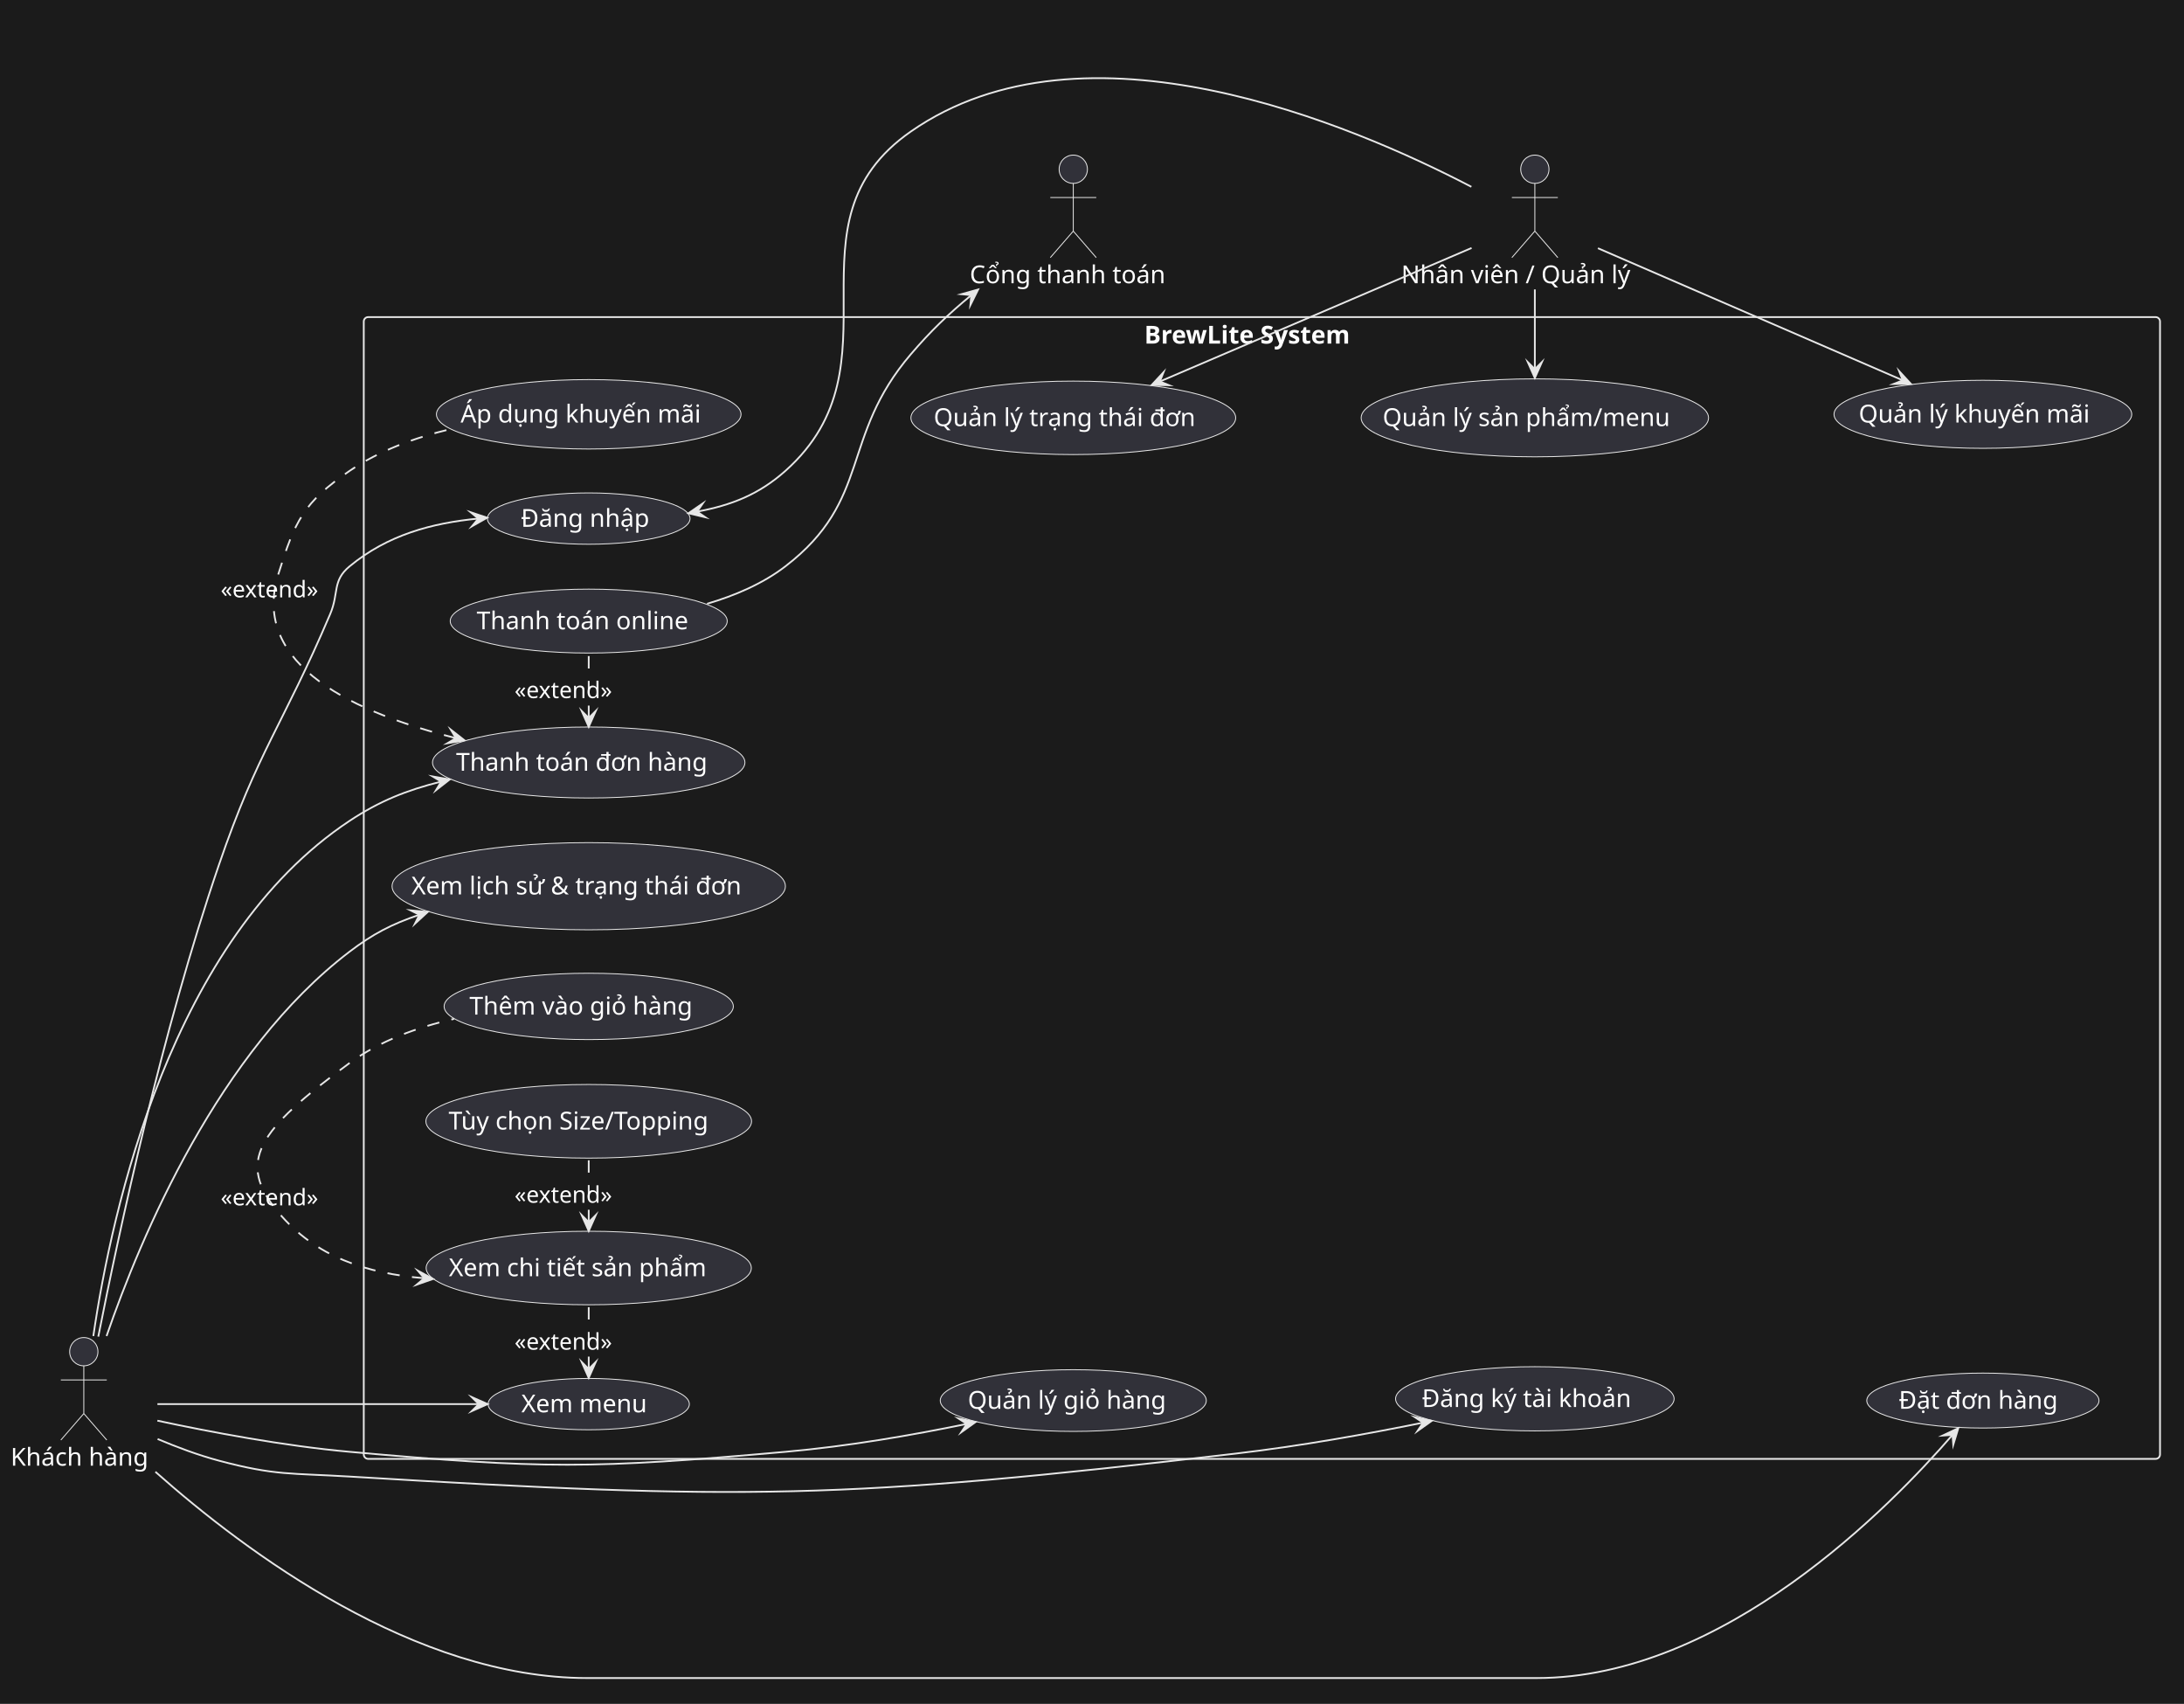
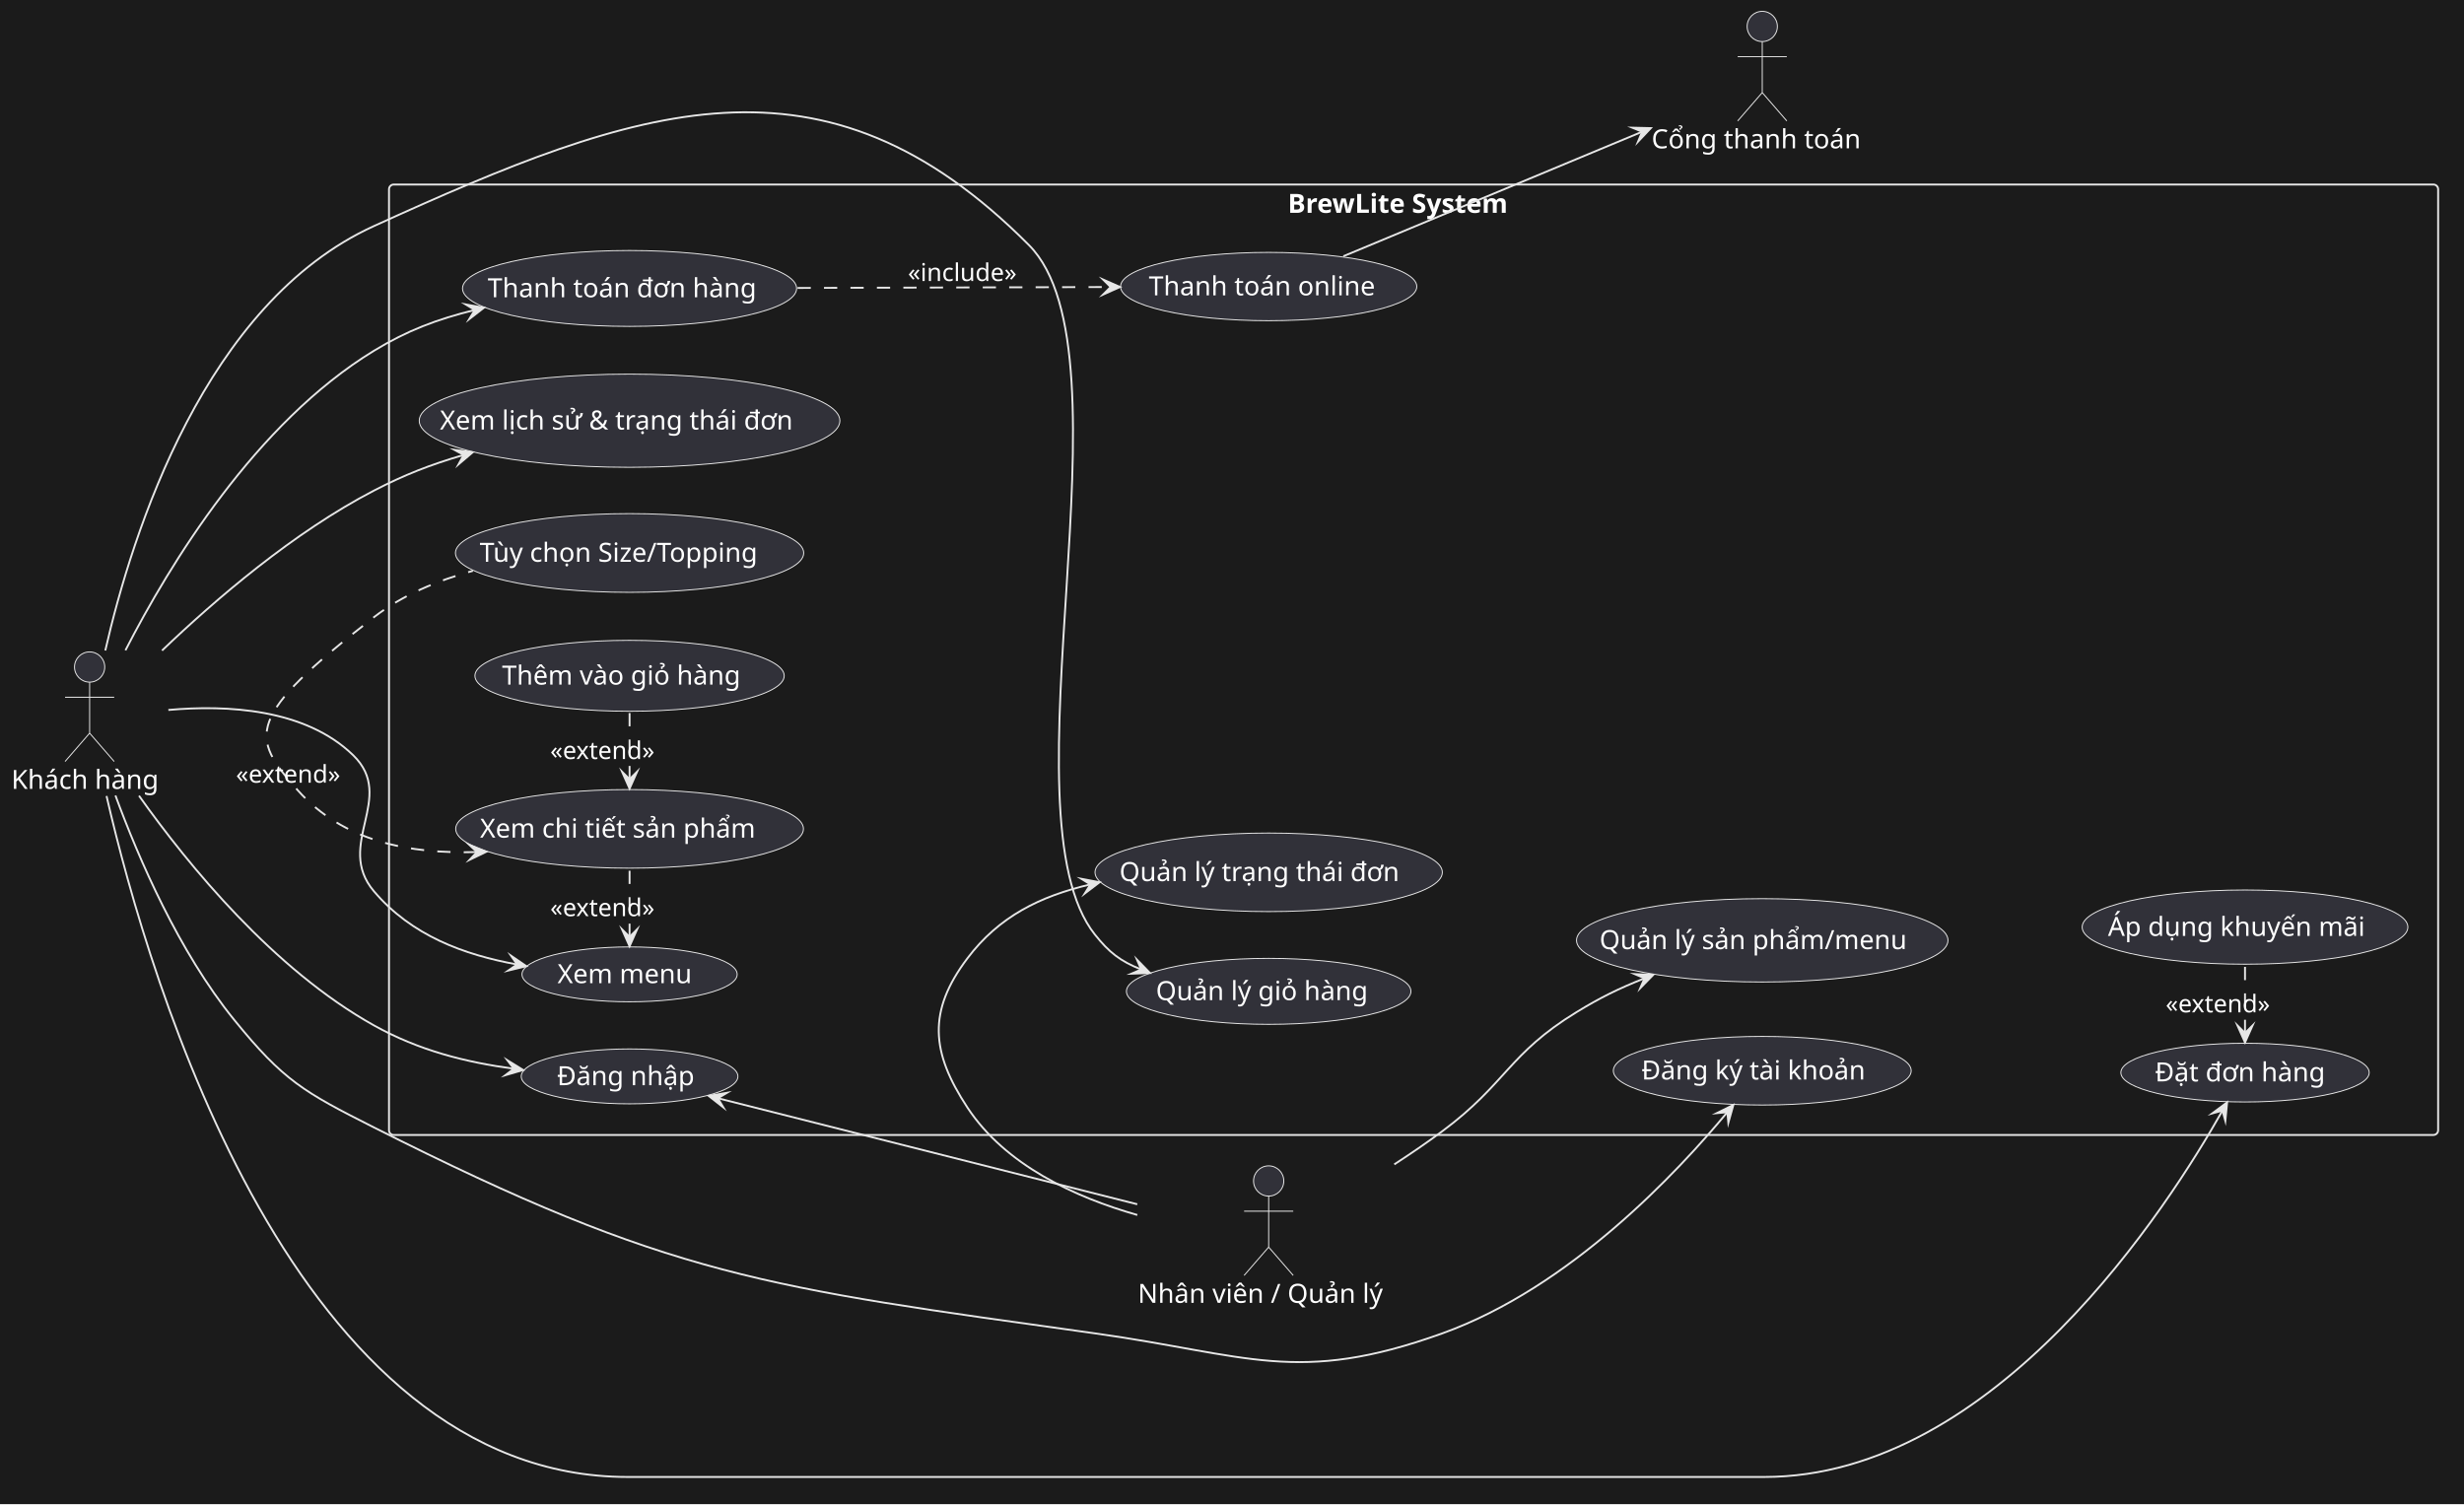
- <svg xmlns="http://www.w3.org/2000/svg" version="1.1" data-diagram-type="DESCRIPTION" style="width:1236px;height:964px;background:#1B1B1B;" width="1236px" height="964px" viewBox="0 0 1236 964" zoomAndPan="magnify" preserveAspectRatio="none" contentStyleType="text/css">
+ <svg xmlns="http://www.w3.org/2000/svg" version="1.1" data-diagram-type="DESCRIPTION" style="width:1304px;height:796px;background:#1B1B1B;" width="1304px" height="796px" viewBox="0 0 1304 796" zoomAndPan="magnify" preserveAspectRatio="none" contentStyleType="text/css">
  <defs />
  <g font-family="sans-serif" lengthAdjust="spacing">
-     <rect x="0" y="0" width="1236" height="964" fill="#1B1B1B" style="stroke:none;" />
-     <g class="cluster" data-qualified-name="BrewLite System" id="ent0004" data-source-line="10">
-       <rect x="205.87" y="179.4" width="1016.56" height="646" fill="none" style="stroke:#E7E7E7;stroke-width:1;" rx="2.5" ry="2.5" />
-       <text x="647.599" y="194.395" fill="#FFF" font-size="14" textLength="133.103" font-weight="700">BrewLite System</text>
+     <rect x="0" y="0" width="1304" height="796" fill="#1B1B1B" style="stroke:none;" />
+     <g class="cluster" data-qualified-name="BrewLite System" id="ent0004" data-source-line="12">
+       <rect x="205.87" y="97.65" width="1084.44" height="503" fill="none" style="stroke:#E7E7E7;stroke-width:1;" rx="2.5" ry="2.5" />
+       <text x="681.539" y="112.645" fill="#FFF" font-size="14" textLength="133.103" font-weight="700">BrewLite System</text>
    </g>
-     <g class="entity" data-qualified-name="BrewLite System.UC1" id="ent0005" data-source-line="12">
-       <ellipse cx="333.185" cy="794.404" rx="56.945" ry="14.524" fill="#313139" style="stroke:#E7E7E7;stroke-width:0.5;" />
-       <text x="295.04" y="799.052" fill="#FFF" font-size="14" textLength="76.289">Xem menu</text>
+     <g class="entity" data-qualified-name="BrewLite System.UC_01" id="ent0005" data-source-line="14">
+       <ellipse cx="333.185" cy="515.654" rx="56.945" ry="14.524" fill="#313139" style="stroke:#E7E7E7;stroke-width:0.5;" />
+       <text x="295.04" y="520.302" fill="#FFF" font-size="14" textLength="76.289">Xem menu</text>
    </g>
-     <g class="entity" data-qualified-name="BrewLite System.UC2" id="ent0006" data-source-line="13">
-       <ellipse cx="333.183" cy="717.405" rx="92.023" ry="20.805" fill="#313139" style="stroke:#E7E7E7;stroke-width:0.5;" />
-       <text x="254.03" y="722.053" fill="#FFF" font-size="14" textLength="158.307">Xem chi tiết sản phẩm</text>
+     <g class="entity" data-qualified-name="BrewLite System.UC_02" id="ent0006" data-source-line="15">
+       <ellipse cx="333.183" cy="438.655" rx="92.023" ry="20.805" fill="#313139" style="stroke:#E7E7E7;stroke-width:0.5;" />
+       <text x="254.03" y="443.303" fill="#FFF" font-size="14" textLength="158.307">Xem chi tiết sản phẩm</text>
    </g>
-     <g class="entity" data-qualified-name="BrewLite System.UC3" id="ent0007" data-source-line="14">
-       <ellipse cx="333.18" cy="634.402" rx="92.16" ry="20.832" fill="#313139" style="stroke:#E7E7E7;stroke-width:0.5;" />
-       <text x="253.873" y="639.05" fill="#FFF" font-size="14" textLength="158.614">Tùy chọn Size/Topping</text>
+     <g class="entity" data-qualified-name="BrewLite System.UC_03" id="ent0007" data-source-line="16">
+       <ellipse cx="333.18" cy="292.652" rx="92.16" ry="20.832" fill="#313139" style="stroke:#E7E7E7;stroke-width:0.5;" />
+       <text x="253.873" y="297.3" fill="#FFF" font-size="14" textLength="158.614">Tùy chọn Size/Topping</text>
    </g>
-     <g class="entity" data-qualified-name="BrewLite System.UC4" id="ent0008" data-source-line="15">
-       <ellipse cx="333.177" cy="569.399" rx="81.847" ry="18.769" fill="#313139" style="stroke:#E7E7E7;stroke-width:0.5;" />
-       <text x="265.672" y="574.048" fill="#FFF" font-size="14" textLength="135.01">Thêm vào giỏ hàng</text>
+     <g class="entity" data-qualified-name="BrewLite System.UC_04a" id="ent0008" data-source-line="17">
+       <ellipse cx="333.177" cy="357.649" rx="81.847" ry="18.769" fill="#313139" style="stroke:#E7E7E7;stroke-width:0.5;" />
+       <text x="265.672" y="362.298" fill="#FFF" font-size="14" textLength="135.01">Thêm vào giỏ hàng</text>
    </g>
-     <g class="entity" data-qualified-name="BrewLite System.UC5" id="ent0009" data-source-line="18">
-       <ellipse cx="607.407" cy="792.397" rx="75.287" ry="17.457" fill="#313139" style="stroke:#E7E7E7;stroke-width:0.5;" />
-       <text x="547.695" y="797.046" fill="#FFF" font-size="14" textLength="119.424">Quản lý giỏ hàng</text>
+     <g class="entity" data-qualified-name="BrewLite System.UC_04" id="ent0009" data-source-line="20">
+       <ellipse cx="671.407" cy="524.647" rx="75.287" ry="17.457" fill="#313139" style="stroke:#E7E7E7;stroke-width:0.5;" />
+       <text x="611.695" y="529.296" fill="#FFF" font-size="14" textLength="119.424">Quản lý giỏ hàng</text>
    </g>
-     <g class="entity" data-qualified-name="BrewLite System.UC6" id="ent0010" data-source-line="19">
-       <ellipse cx="868.62" cy="791.404" rx="78.82" ry="18.164" fill="#313139" style="stroke:#E7E7E7;stroke-width:0.5;" />
-       <text x="804.677" y="796.052" fill="#FFF" font-size="14" textLength="127.887">Đăng ký tài khoản</text>
+     <g class="entity" data-qualified-name="BrewLite System.UC_05" id="ent0010" data-source-line="21">
+       <ellipse cx="932.62" cy="566.654" rx="78.82" ry="18.164" fill="#313139" style="stroke:#E7E7E7;stroke-width:0.5;" />
+       <text x="868.677" y="571.302" fill="#FFF" font-size="14" textLength="127.887">Đăng ký tài khoản</text>
    </g>
-     <g class="entity" data-qualified-name="BrewLite System.UC7" id="ent0011" data-source-line="20">
-       <ellipse cx="333.181" cy="293.404" rx="57.341" ry="14.524" fill="#313139" style="stroke:#E7E7E7;stroke-width:0.5;" />
-       <text x="294.756" y="298.052" fill="#FFF" font-size="14" textLength="76.85">Đăng nhập</text>
+     <g class="entity" data-qualified-name="BrewLite System.UC_06" id="ent0011" data-source-line="22">
+       <ellipse cx="333.181" cy="569.654" rx="57.341" ry="14.524" fill="#313139" style="stroke:#E7E7E7;stroke-width:0.5;" />
+       <text x="294.756" y="574.302" fill="#FFF" font-size="14" textLength="76.85">Đăng nhập</text>
    </g>
-     <g class="entity" data-qualified-name="BrewLite System.UC8" id="ent0012" data-source-line="23">
-       <ellipse cx="1122.184" cy="792.403" rx="65.714" ry="15.543" fill="#313139" style="stroke:#E7E7E7;stroke-width:0.5;" />
-       <text x="1074.507" y="797.051" fill="#FFF" font-size="14" textLength="95.354">Đặt đơn hàng</text>
+     <g class="entity" data-qualified-name="BrewLite System.UC_07" id="ent0012" data-source-line="25">
+       <ellipse cx="1188.114" cy="567.653" rx="65.714" ry="15.543" fill="#313139" style="stroke:#E7E7E7;stroke-width:0.5;" />
+       <text x="1140.437" y="572.301" fill="#FFF" font-size="14" textLength="95.354">Đặt đơn hàng</text>
    </g>
-     <g class="entity" data-qualified-name="BrewLite System.UC9" id="ent0013" data-source-line="24">
-       <ellipse cx="333.175" cy="431.403" rx="88.415" ry="20.083" fill="#313139" style="stroke:#E7E7E7;stroke-width:0.5;" />
-       <text x="258.103" y="436.051" fill="#FFF" font-size="14" textLength="150.145">Thanh toán đơn hàng</text>
+     <g class="entity" data-qualified-name="BrewLite System.UC_08" id="ent0013" data-source-line="26">
+       <ellipse cx="333.175" cy="152.653" rx="88.415" ry="20.083" fill="#313139" style="stroke:#E7E7E7;stroke-width:0.5;" />
+       <text x="258.103" y="157.301" fill="#FFF" font-size="14" textLength="150.145">Thanh toán đơn hàng</text>
    </g>
-     <g class="entity" data-qualified-name="BrewLite System.UC10" id="ent0014" data-source-line="25">
-       <ellipse cx="333.182" cy="234.398" rx="86.192" ry="19.638" fill="#313139" style="stroke:#E7E7E7;stroke-width:0.5;" />
-       <text x="260.649" y="239.047" fill="#FFF" font-size="14" textLength="145.065">Áp dụng khuyến mãi</text>
+     <g class="entity" data-qualified-name="BrewLite System.UC_09" id="ent0014" data-source-line="27">
+       <ellipse cx="1188.112" cy="490.648" rx="86.192" ry="19.638" fill="#313139" style="stroke:#E7E7E7;stroke-width:0.5;" />
+       <text x="1115.579" y="495.297" fill="#FFF" font-size="14" textLength="145.065">Áp dụng khuyến mãi</text>
    </g>
-     <g class="entity" data-qualified-name="BrewLite System.UC13" id="ent0015" data-source-line="26">
-       <ellipse cx="333.178" cy="351.398" rx="78.388" ry="18.078" fill="#313139" style="stroke:#E7E7E7;stroke-width:0.5;" />
-       <text x="269.747" y="356.046" fill="#FFF" font-size="14" textLength="126.861">Thanh toán online</text>
+     <g class="entity" data-qualified-name="BrewLite System.UC_08a" id="ent0015" data-source-line="28">
+       <ellipse cx="671.408" cy="151.648" rx="78.388" ry="18.078" fill="#313139" style="stroke:#E7E7E7;stroke-width:0.5;" />
+       <text x="607.977" y="156.296" fill="#FFF" font-size="14" textLength="126.861">Thanh toán online</text>
    </g>
-     <g class="entity" data-qualified-name="BrewLite System.UC11" id="ent0016" data-source-line="29">
-       <ellipse cx="333.183" cy="501.403" rx="111.313" ry="24.663" fill="#313139" style="stroke:#E7E7E7;stroke-width:0.5;" />
-       <text x="232.825" y="506.051" fill="#FFF" font-size="14" textLength="200.717">Xem lịch sử &amp; trạng thái đơn</text>
+     <g class="entity" data-qualified-name="BrewLite System.UC_10" id="ent0016" data-source-line="31">
+       <ellipse cx="333.183" cy="222.653" rx="111.313" ry="24.663" fill="#313139" style="stroke:#E7E7E7;stroke-width:0.5;" />
+       <text x="232.825" y="227.301" fill="#FFF" font-size="14" textLength="200.717">Xem lịch sử &amp; trạng thái đơn</text>
    </g>
-     <g class="entity" data-qualified-name="BrewLite System.UC12" id="ent0017" data-source-line="30">
-       <ellipse cx="607.414" cy="236.403" rx="91.914" ry="20.783" fill="#313139" style="stroke:#E7E7E7;stroke-width:0.5;" />
-       <text x="528.384" y="241.051" fill="#FFF" font-size="14" textLength="158.061">Quản lý trạng thái đơn</text>
+     <g class="entity" data-qualified-name="BrewLite System.UC_11" id="ent0017" data-source-line="32">
+       <ellipse cx="671.414" cy="461.653" rx="91.914" ry="20.783" fill="#313139" style="stroke:#E7E7E7;stroke-width:0.5;" />
+       <text x="592.384" y="466.301" fill="#FFF" font-size="14" textLength="158.061">Quản lý trạng thái đơn</text>
    </g>
-     <g class="entity" data-qualified-name="BrewLite System.UC14" id="ent0018" data-source-line="31">
-       <ellipse cx="868.621" cy="236.4" rx="98.301" ry="22.06" fill="#313139" style="stroke:#E7E7E7;stroke-width:0.5;" />
-       <text x="782.468" y="241.049" fill="#FFF" font-size="14" textLength="172.307">Quản lý sản phẩm/menu</text>
+     <g class="entity" data-qualified-name="BrewLite System.UC_12" id="ent0018" data-source-line="33">
+       <ellipse cx="932.621" cy="497.65" rx="98.301" ry="22.06" fill="#313139" style="stroke:#E7E7E7;stroke-width:0.5;" />
+       <text x="846.468" y="502.299" fill="#FFF" font-size="14" textLength="172.307">Quản lý sản phẩm/menu</text>
    </g>
-     <g class="entity" data-qualified-name="BrewLite System.UC15" id="ent0019" data-source-line="32">
-       <ellipse cx="1122.183" cy="234.401" rx="84.253" ry="19.251" fill="#313139" style="stroke:#E7E7E7;stroke-width:0.5;" />
-       <text x="1051.883" y="239.049" fill="#FFF" font-size="14" textLength="140.602">Quản lý khuyến mãi</text>
+     <g class="entity" data-qualified-name="Customer" id="ent0001" data-source-line="8">
+       <ellipse cx="47.433" cy="353" rx="8" ry="8" fill="#313139" style="stroke:#E7E7E7;stroke-width:0.5;" />
+       <path d="M47.433,361 L47.433,388 M34.433,369 L60.433,369 M47.433,388 L34.433,403 M47.433,388 L60.433,403" style="stroke:#E7E7E7;stroke-width:0.5;" fill="none" />
+       <text x="6" y="417.495" fill="#FFF" font-size="14" textLength="82.865">Khách hàng</text>
    </g>
-     <g class="entity" data-qualified-name="Customer" id="ent0001" data-source-line="6">
-       <ellipse cx="47.433" cy="764.75" rx="8" ry="8" fill="#313139" style="stroke:#E7E7E7;stroke-width:0.5;" />
-       <path d="M47.433,772.75 L47.433,799.75 M34.433,780.75 L60.433,780.75 M47.433,799.75 L34.433,814.75 M47.433,799.75 L60.433,814.75" style="stroke:#E7E7E7;stroke-width:0.5;" fill="none" />
-       <text x="6" y="829.245" fill="#FFF" font-size="14" textLength="82.865">Khách hàng</text>
+     <g class="entity" data-qualified-name="Staff" id="ent0002" data-source-line="9">
+       <ellipse cx="671.408" cy="625" rx="8" ry="8" fill="#313139" style="stroke:#E7E7E7;stroke-width:0.5;" />
+       <path d="M671.408,633 L671.408,660 M658.408,641 L684.408,641 M671.408,660 L658.408,675 M671.408,660 L684.408,675" style="stroke:#E7E7E7;stroke-width:0.5;" fill="none" />
+       <text x="602.16" y="689.495" fill="#FFF" font-size="14" textLength="138.496">Nhân viên / Quản lý</text>
    </g>
-     <g class="entity" data-qualified-name="Staff" id="ent0002" data-source-line="7">
-       <ellipse cx="868.625" cy="95.75" rx="8" ry="8" fill="#313139" style="stroke:#E7E7E7;stroke-width:0.5;" />
-       <path d="M868.625,103.75 L868.625,130.75 M855.625,111.75 L881.625,111.75 M868.625,130.75 L855.625,145.75 M868.625,130.75 L881.625,145.75" style="stroke:#E7E7E7;stroke-width:0.5;" fill="none" />
-       <text x="793" y="160.245" fill="#FFF" font-size="14">Nhân viên / Quản lý</text>
+     <g class="entity" data-qualified-name="PaymentGateway" id="ent0003" data-source-line="10">
+       <ellipse cx="932.618" cy="14" rx="8" ry="8" fill="#313139" style="stroke:#E7E7E7;stroke-width:0.5;" />
+       <path d="M932.618,22 L932.618,49 M919.618,30 L945.618,30 M932.618,49 L919.618,64 M932.618,49 L945.618,64" style="stroke:#E7E7E7;stroke-width:0.5;" fill="none" />
+       <text x="874.02" y="78.495" fill="#FFF" font-size="14" textLength="117.195">Cổng thanh toán</text>
    </g>
-     <g class="entity" data-qualified-name="PaymentGateway" id="ent0003" data-source-line="8">
-       <ellipse cx="607.408" cy="95.75" rx="8" ry="8" fill="#313139" style="stroke:#E7E7E7;stroke-width:0.5;" />
-       <path d="M607.408,103.75 L607.408,130.75 M594.408,111.75 L620.408,111.75 M607.408,130.75 L594.408,145.75 M607.408,130.75 L620.408,145.75" style="stroke:#E7E7E7;stroke-width:0.5;" fill="none" />
-       <text x="548.81" y="160.245" fill="#FFF" font-size="14" textLength="117.195">Cổng thanh toán</text>
+     <g class="link" data-entity-1="ent0001" data-entity-2="ent0005" id="lnk24" data-source-line="42" data-link-type="dependency">
+       <path d="M89.1,375.73 C120.04,372.96 161.5,375.02 186.87,399.65 C210.09,422.2 176.94,446.95 197.87,471.65 C217.77,495.15 245.521,505.281 273.651,510.421" style="stroke:#E7E7E7;stroke-width:1;" fill="none" id="Customer-to-UC_01" />
+       <polygon points="278.57,511.32,270.436,505.767,273.651,510.421,268.998,513.637,278.57,511.32" fill="#E7E7E7" style="stroke:#E7E7E7;stroke-width:1;stroke-linejoin:miter;stroke-miterlimit:10;" />
    </g>
-     <g class="link" data-entity-1="ent0001" data-entity-2="ent0005" id="lnk26" data-source-line="42" data-link-type="dependency">
-       <path d="M89.09,794.4 C138.12,794.4 215.82,794.4 270.95,794.4" style="stroke:#E7E7E7;stroke-width:1;" fill="none" id="Customer-to-UC1" />
-       <polygon points="275.95,794.4,266.95,790.4,270.95,794.4,266.95,798.4,275.95,794.4" fill="#E7E7E7" style="stroke:#E7E7E7;stroke-width:1;stroke-linejoin:miter;stroke-miterlimit:10;" />
+     <g class="link" data-entity-1="ent0001" data-entity-2="ent0009" id="lnk25" data-source-line="43" data-link-type="dependency">
+       <path d="M55.73,344.25 C70.05,281.59 108.61,160.29 197.87,119.65 C338.13,55.79 435.73,20.45 544.49,129.65 C601.99,187.38 528.65,430.98 579.49,494.65 C586.96,504 592.776,508.616 603.946,513.076" style="stroke:#E7E7E7;stroke-width:1;" fill="none" id="Customer-to-UC_04" />
+       <polygon points="608.59,514.93,601.715,507.878,603.946,513.076,598.748,515.307,608.59,514.93" fill="#E7E7E7" style="stroke:#E7E7E7;stroke-width:1;stroke-linejoin:miter;stroke-miterlimit:10;" />
    </g>
-     <g class="link" data-entity-1="ent0001" data-entity-2="ent0009" id="lnk27" data-source-line="43" data-link-type="dependency">
-       <path d="M89.07,803.77 C118.97,810.17 160.71,818.07 197.87,821.4 C307.04,831.18 335.31,831.1 444.49,821.4 C480.62,818.19 515.852,812.034 547.122,805.624" style="stroke:#E7E7E7;stroke-width:1;" fill="none" id="Customer-to-UC5" />
-       <polygon points="552.02,804.62,542.4,802.509,547.122,805.624,544.007,810.346,552.02,804.62" fill="#E7E7E7" style="stroke:#E7E7E7;stroke-width:1;stroke-linejoin:miter;stroke-miterlimit:10;" />
+     <g class="link" data-entity-1="ent0001" data-entity-2="ent0010" id="lnk26" data-source-line="44" data-link-type="dependency">
+       <path d="M61.09,420.99 C73.48,454.65 94.73,503.71 123.87,539.65 C150.01,571.9 160.8,577.95 197.87,596.65 C355.35,676.11 404.8,681.19 579.49,705.65 C660.4,716.98 686.44,733.29 763.32,705.65 C831.07,681.29 887.766,620.367 914.146,588.597" style="stroke:#E7E7E7;stroke-width:1;" fill="none" id="Customer-to-UC_05" />
+       <polygon points="917.34,584.75,908.513,589.119,914.146,588.597,914.668,594.229,917.34,584.75" fill="#E7E7E7" style="stroke:#E7E7E7;stroke-width:1;stroke-linejoin:miter;stroke-miterlimit:10;" />
    </g>
-     <g class="link" data-entity-1="ent0001" data-entity-2="ent0010" id="lnk28" data-source-line="44" data-link-type="dependency">
-       <path d="M89.2,814.15 C100.23,818.81 112.32,823.32 123.87,826.4 C155.87,834.95 164.79,833.4 197.87,835.4 C420.4,848.88 477.89,848.33 699.32,822.4 C736.5,818.05 772.95,811.463 805.36,804.893" style="stroke:#E7E7E7;stroke-width:1;" fill="none" id="Customer-to-UC6" />
-       <polygon points="810.26,803.9,800.645,801.768,805.36,804.893,802.234,809.608,810.26,803.9" fill="#E7E7E7" style="stroke:#E7E7E7;stroke-width:1;stroke-linejoin:miter;stroke-miterlimit:10;" />
+     <g class="link" data-entity-1="ent0001" data-entity-2="ent0011" id="lnk27" data-source-line="45" data-link-type="dependency">
+       <path d="M73.56,421.12 C99.95,458.27 144.93,513.11 197.87,542.65 C221.85,556.04 246.585,562.17 271.935,565.6" style="stroke:#E7E7E7;stroke-width:1;" fill="none" id="Customer-to-UC_06" />
+       <polygon points="276.89,566.27,268.508,561.099,271.935,565.6,267.435,569.027,276.89,566.27" fill="#E7E7E7" style="stroke:#E7E7E7;stroke-width:1;stroke-linejoin:miter;stroke-miterlimit:10;" />
    </g>
-     <g class="link" data-entity-1="ent0001" data-entity-2="ent0011" id="lnk29" data-source-line="45" data-link-type="dependency">
-       <path d="M55.63,756.22 C67.14,697.85 91.69,583.32 123.87,489.4 C146.24,424.08 159.84,410.93 186.87,347.4 C191.94,335.48 187.88,328.66 197.87,320.4 C219.4,302.59 244.483,295.92 270.713,293.39" style="stroke:#E7E7E7;stroke-width:1;" fill="none" id="Customer-to-UC7" />
-       <polygon points="275.69,292.91,266.348,289.793,270.713,293.39,267.116,297.756,275.69,292.91" fill="#E7E7E7" style="stroke:#E7E7E7;stroke-width:1;stroke-linejoin:miter;stroke-miterlimit:10;" />
+     <g class="link" data-entity-1="ent0001" data-entity-2="ent0012" id="lnk28" data-source-line="46" data-link-type="dependency">
+       <path d="M56.38,421.27 C79.49,521.4 156.44,781.65 332.18,781.65 C332.18,781.65 332.18,781.65 933.62,781.65 C1056.59,781.65 1148.303,637.165 1176.183,587.745" style="stroke:#E7E7E7;stroke-width:1;" fill="none" id="Customer-to-UC_07" />
+       <polygon points="1178.64,583.39,1170.734,589.263,1176.183,587.745,1177.702,593.194,1178.64,583.39" fill="#E7E7E7" style="stroke:#E7E7E7;stroke-width:1;stroke-linejoin:miter;stroke-miterlimit:10;" />
    </g>
-     <g class="link" data-entity-1="ent0001" data-entity-2="ent0012" id="lnk30" data-source-line="46" data-link-type="dependency">
-       <path d="M87.95,832.71 C139.63,878.61 235.07,949.4 332.18,949.4 C332.18,949.4 332.18,949.4 869.62,949.4 C975.67,949.4 1070.659,851.522 1104.999,811.812" style="stroke:#E7E7E7;stroke-width:1;" fill="none" id="Customer-to-UC8" />
-       <polygon points="1108.27,808.03,1099.357,812.221,1104.999,811.812,1105.409,817.454,1108.27,808.03" fill="#E7E7E7" style="stroke:#E7E7E7;stroke-width:1;stroke-linejoin:miter;stroke-miterlimit:10;" />
+     <g class="link" data-entity-1="ent0001" data-entity-2="ent0016" id="lnk29" data-source-line="47" data-link-type="dependency">
+       <path d="M85.75,344.28 C114.17,317.07 155.52,281.63 197.87,259.65 C214.07,251.24 227.602,245.978 245.392,240.758" style="stroke:#E7E7E7;stroke-width:1;" fill="none" id="Customer-to-UC_10" />
+       <polygon points="250.19,239.35,240.428,238.046,245.392,240.758,242.68,245.722,250.19,239.35" fill="#E7E7E7" style="stroke:#E7E7E7;stroke-width:1;stroke-linejoin:miter;stroke-miterlimit:10;" />
    </g>
-     <g class="link" data-entity-1="ent0001" data-entity-2="ent0016" id="lnk31" data-source-line="47" data-link-type="dependency">
-       <path d="M60.31,755.89 C79.74,699.44 123.76,594.83 197.87,538.4 C210.85,528.51 221.592,522.857 237.342,517.547" style="stroke:#E7E7E7;stroke-width:1;" fill="none" id="Customer-to-UC11" />
-       <polygon points="242.08,515.95,232.274,515.035,237.342,517.547,234.83,522.616,242.08,515.95" fill="#E7E7E7" style="stroke:#E7E7E7;stroke-width:1;stroke-linejoin:miter;stroke-miterlimit:10;" />
+     <g class="link" data-entity-1="ent0001" data-entity-2="ent0013" id="lnk30" data-source-line="48" data-link-type="dependency">
+       <path d="M66.39,344.16 C89.84,298.49 135.38,223.76 197.87,185.65 C215.39,174.96 231.334,168.921 251.274,164.031" style="stroke:#E7E7E7;stroke-width:1;" fill="none" id="Customer-to-UC_08" />
+       <polygon points="256.13,162.84,246.436,161.099,251.274,164.031,248.342,168.868,256.13,162.84" fill="#E7E7E7" style="stroke:#E7E7E7;stroke-width:1;stroke-linejoin:miter;stroke-miterlimit:10;" />
    </g>
-     <g class="link" data-entity-1="ent0001" data-entity-2="ent0013" id="lnk32" data-source-line="48" data-link-type="dependency">
-       <path d="M52.82,755.9 C63.3,684.15 96.92,531.24 197.87,464.4 C214.68,453.26 230.069,447.09 249.679,442.2" style="stroke:#E7E7E7;stroke-width:1;" fill="none" id="Customer-to-UC9" />
-       <polygon points="254.53,440.99,244.83,439.286,249.679,442.2,246.765,447.049,254.53,440.99" fill="#E7E7E7" style="stroke:#E7E7E7;stroke-width:1;stroke-linejoin:miter;stroke-miterlimit:10;" />
+     <g class="link" data-entity-1="ent0005" data-entity-2="ent0006" id="lnk32" data-source-line="49" data-link-type="dependency">
+       <path d="M333.18,495.8 C333.18,484.18 333.18,472.86 333.18,459.86" style="stroke:#E7E7E7;stroke-width:1;stroke-dasharray:7,7;" fill="none" id="UC_01-backto-UC_02" />
+       <polygon points="333.18,500.8,337.18,491.8,333.18,495.8,329.18,491.8,333.18,500.8" fill="#E7E7E7" style="stroke:#E7E7E7;stroke-width:1;stroke-linejoin:miter;stroke-miterlimit:10;" />
+       <text x="291.18" y="484.857" fill="#FFF" font-size="13" textLength="61.185">«extend»</text>
    </g>
-     <g class="link" data-entity-1="ent0005" data-entity-2="ent0006" id="lnk34" data-source-line="49" data-link-type="dependency">
-       <path d="M333.18,774.55 C333.18,762.93 333.18,751.61 333.18,738.61" style="stroke:#E7E7E7;stroke-width:1;stroke-dasharray:7,7;" fill="none" id="UC1-backto-UC2" />
-       <polygon points="333.18,779.55,337.18,770.55,333.18,774.55,329.18,770.55,333.18,779.55" fill="#E7E7E7" style="stroke:#E7E7E7;stroke-width:1;stroke-linejoin:miter;stroke-miterlimit:10;" />
-       <text x="291.18" y="763.607" fill="#FFF" font-size="13" textLength="61.185">«extend»</text>
+     <g class="link" data-entity-1="ent0006" data-entity-2="ent0007" id="lnk34" data-source-line="50" data-link-type="dependency">
+       <path d="M252.412,450.913 C216.802,452.003 181.9,445.56 157.5,418.15 C132.23,389.76 129.34,379.86 197.87,326.65 C212.98,314.91 231.65,307.18 250.25,302.1" style="stroke:#E7E7E7;stroke-width:1;stroke-dasharray:7,7;" fill="none" id="UC_02-backto-UC_03" />
+       <polygon points="257.41,450.76,248.292,447.037,252.412,450.913,248.537,455.033,257.41,450.76" fill="#E7E7E7" style="stroke:#E7E7E7;stroke-width:1;stroke-linejoin:miter;stroke-miterlimit:10;" />
+       <text x="124.87" y="414.217" fill="#FFF" font-size="13" textLength="61.185">«extend»</text>
    </g>
-     <g class="link" data-entity-1="ent0006" data-entity-2="ent0007" id="lnk36" data-source-line="50" data-link-type="dependency">
-       <path d="M333.18,691.46 C333.18,678.97 333.18,668.16 333.18,655.63" style="stroke:#E7E7E7;stroke-width:1;stroke-dasharray:7,7;" fill="none" id="UC2-backto-UC3" />
-       <polygon points="333.18,696.46,337.18,687.46,333.18,691.46,329.18,687.46,333.18,696.46" fill="#E7E7E7" style="stroke:#E7E7E7;stroke-width:1;stroke-linejoin:miter;stroke-miterlimit:10;" />
-       <text x="291.18" y="680.477" fill="#FFF" font-size="13" textLength="61.185">«extend»</text>
+     <g class="link" data-entity-1="ent0006" data-entity-2="ent0008" id="lnk36" data-source-line="51" data-link-type="dependency">
+       <path d="M333.18,412.37 C333.18,399.81 333.18,389.03 333.18,376.85" style="stroke:#E7E7E7;stroke-width:1;stroke-dasharray:7,7;" fill="none" id="UC_02-backto-UC_04a" />
+       <polygon points="333.18,417.37,337.18,408.37,333.18,412.37,329.18,408.37,333.18,417.37" fill="#E7E7E7" style="stroke:#E7E7E7;stroke-width:1;stroke-linejoin:miter;stroke-miterlimit:10;" />
+       <text x="291.18" y="401.697" fill="#FFF" font-size="13" textLength="61.185">«extend»</text>
    </g>
-     <g class="link" data-entity-1="ent0006" data-entity-2="ent0008" id="lnk38" data-source-line="51" data-link-type="dependency">
-       <path d="M240.097,723.195 C207.657,720.495 178.68,711.21 157.5,685.9 C133.69,657.44 145.4,639.82 197.87,601.4 C215,588.85 236.35,581.15 256.98,576.44" style="stroke:#E7E7E7;stroke-width:1;stroke-dasharray:7,7;" fill="none" id="UC2-backto-UC4" />
-       <polygon points="245.08,723.61,236.443,718.877,240.097,723.195,235.779,726.85,245.08,723.61" fill="#E7E7E7" style="stroke:#E7E7E7;stroke-width:1;stroke-linejoin:miter;stroke-miterlimit:10;" />
-       <text x="124.87" y="681.967" fill="#FFF" font-size="13" textLength="61.185">«extend»</text>
+     <g class="link" data-entity-1="ent0012" data-entity-2="ent0014" id="lnk38" data-source-line="52" data-link-type="dependency">
+       <path d="M1188.11,546.7 C1188.11,534.8 1188.11,523.48 1188.11,510.7" style="stroke:#E7E7E7;stroke-width:1;stroke-dasharray:7,7;" fill="none" id="UC_07-backto-UC_09" />
+       <polygon points="1188.11,551.7,1192.11,542.7,1188.11,546.7,1184.11,542.7,1188.11,551.7" fill="#E7E7E7" style="stroke:#E7E7E7;stroke-width:1;stroke-linejoin:miter;stroke-miterlimit:10;" />
+       <text x="1146.11" y="535.767" fill="#FFF" font-size="13" textLength="61.185">«extend»</text>
    </g>
-     <g class="link" data-entity-1="ent0013" data-entity-2="ent0014" id="lnk40" data-source-line="52" data-link-type="dependency">
-       <path d="M258.011,417.632 C202.341,403.652 141.27,377 157.5,324.9 C166.9,294.74 171.79,284.22 197.87,266.4 C214.61,254.96 234.93,247.58 254.68,242.83" style="stroke:#E7E7E7;stroke-width:1;stroke-dasharray:7,7;" fill="none" id="UC9-backto-UC10" />
-       <polygon points="262.86,418.85,255.105,412.778,258.011,417.632,253.157,420.538,262.86,418.85" fill="#E7E7E7" style="stroke:#E7E7E7;stroke-width:1;stroke-linejoin:miter;stroke-miterlimit:10;" />
-       <text x="124.87" y="337.967" fill="#FFF" font-size="13" textLength="61.185">«extend»</text>
+     <g class="link" data-entity-1="ent0013" data-entity-2="ent0015" id="lnk39" data-source-line="53" data-link-type="dependency">
+       <path d="M422.08,152.39 C475,152.23 536.78,152.045 587.75,151.895" style="stroke:#E7E7E7;stroke-width:1;stroke-dasharray:7,7;" fill="none" id="UC_08-to-UC_08a" />
+       <polygon points="592.75,151.88,583.738,147.907,587.75,151.895,583.762,155.906,592.75,151.88" fill="#E7E7E7" style="stroke:#E7E7E7;stroke-width:1;stroke-linejoin:miter;stroke-miterlimit:10;" />
+       <text x="480.49" y="148.717" fill="#FFF" font-size="13" textLength="63.007">«include»</text>
    </g>
-     <g class="link" data-entity-1="ent0013" data-entity-2="ent0015" id="lnk42" data-source-line="53" data-link-type="dependency">
-       <path d="M333.18,406.21 C333.18,393.53 333.18,382.29 333.18,369.94" style="stroke:#E7E7E7;stroke-width:1;stroke-dasharray:7,7;" fill="none" id="UC9-backto-UC13" />
-       <polygon points="333.18,411.21,337.18,402.21,333.18,406.21,329.18,402.21,333.18,411.21" fill="#E7E7E7" style="stroke:#E7E7E7;stroke-width:1;stroke-linejoin:miter;stroke-miterlimit:10;" />
-       <text x="291.18" y="394.967" fill="#FFF" font-size="13" textLength="61.185">«extend»</text>
+     <g class="link" data-entity-1="ent0015" data-entity-2="ent0003" id="lnk40" data-source-line="54" data-link-type="dependency">
+       <path d="M710.93,135.6 C753.95,117.68 819.415,90.403 869.045,69.723" style="stroke:#E7E7E7;stroke-width:1;" fill="none" id="UC_08a-to-PaymentGateway" />
+       <polygon points="873.66,67.8,863.814,67.569,869.045,69.723,866.891,74.954,873.66,67.8" fill="#E7E7E7" style="stroke:#E7E7E7;stroke-width:1;stroke-linejoin:miter;stroke-miterlimit:10;" />
    </g>
-     <g class="link" data-entity-1="ent0015" data-entity-2="ent0003" id="lnk43" data-source-line="54" data-link-type="dependency">
-       <path d="M400.15,341.6 C415.79,337.01 431.64,330.28 444.49,320.4 C493.63,282.64 475.21,247.49 515.49,200.4 C526.66,187.34 536.438,177.957 549.708,166.977" style="stroke:#E7E7E7;stroke-width:1;" fill="none" id="UC13-to-PaymentGateway" />
-       <polygon points="553.56,163.79,544.076,166.446,549.708,166.977,549.176,172.609,553.56,163.79" fill="#E7E7E7" style="stroke:#E7E7E7;stroke-width:1;stroke-linejoin:miter;stroke-miterlimit:10;" />
+     <g class="link" data-entity-1="ent0002" data-entity-2="ent0011" id="lnk41" data-source-line="56" data-link-type="dependency">
+       <path d="M601.86,637.32 C533.71,620.09 436.268,595.455 379.918,581.215" style="stroke:#E7E7E7;stroke-width:1;" fill="none" id="Staff-to-UC_06" />
+       <polygon points="375.07,579.99,382.816,586.073,379.918,581.215,384.776,578.317,375.07,579.99" fill="#E7E7E7" style="stroke:#E7E7E7;stroke-width:1;stroke-linejoin:miter;stroke-miterlimit:10;" />
    </g>
-     <g class="link" data-entity-1="ent0002" data-entity-2="ent0011" id="lnk44" data-source-line="56" data-link-type="dependency">
-       <path d="M832.71,105.69 C764.96,70.35 613.71,6 515.49,74.4 C440.83,126.39 512.39,205.84 444.49,266.4 C429.48,279.79 413.836,285.876 394.536,289.466" style="stroke:#E7E7E7;stroke-width:1;" fill="none" id="Staff-to-UC7" />
-       <polygon points="389.62,290.38,399.2,292.667,394.536,289.466,397.737,284.802,389.62,290.38" fill="#E7E7E7" style="stroke:#E7E7E7;stroke-width:1;stroke-linejoin:miter;stroke-miterlimit:10;" />
+     <g class="link" data-entity-1="ent0017" data-entity-2="ent0002" id="lnk43" data-source-line="57" data-link-type="dependency">
+       <path d="M577.062,468.052 C550.342,474.322 528.63,485.09 511.99,507.15 C490.84,535.18 492.68,556.83 511.99,586.15 C532.04,616.59 568.75,633.56 601.89,642.99" style="stroke:#E7E7E7;stroke-width:1;" fill="none" id="UC_11-backto-Staff" />
+       <polygon points="581.93,466.91,572.254,465.072,577.062,468.052,574.082,472.86,581.93,466.91" fill="#E7E7E7" style="stroke:#E7E7E7;stroke-width:1;stroke-linejoin:miter;stroke-miterlimit:10;" />
    </g>
-     <g class="link" data-entity-1="ent0017" data-entity-2="ent0002" id="lnk46" data-source-line="57" data-link-type="dependency">
-       <path d="M656.387,215.852 C707.267,194.072 785.98,160.36 832.82,140.3" style="stroke:#E7E7E7;stroke-width:1;" fill="none" id="UC12-backto-Staff" />
-       <polygon points="651.79,217.82,661.638,217.956,656.387,215.852,658.49,210.601,651.79,217.82" fill="#E7E7E7" style="stroke:#E7E7E7;stroke-width:1;stroke-linejoin:miter;stroke-miterlimit:10;" />
-     </g>
-     <g class="link" data-entity-1="ent0018" data-entity-2="ent0002" id="lnk48" data-source-line="58" data-link-type="dependency">
-       <path d="M868.62,208.85 C868.62,192.15 868.62,180.45 868.62,163.75" style="stroke:#E7E7E7;stroke-width:1;" fill="none" id="UC14-backto-Staff" />
-       <polygon points="868.62,213.85,872.62,204.85,868.62,208.85,864.62,204.85,868.62,213.85" fill="#E7E7E7" style="stroke:#E7E7E7;stroke-width:1;stroke-linejoin:miter;stroke-miterlimit:10;" />
-     </g>
-     <g class="link" data-entity-1="ent0019" data-entity-2="ent0002" id="lnk50" data-source-line="59" data-link-type="dependency">
-       <path d="M1076.842,215.192 C1028.062,194.052 950.7,160.53 904.33,140.44" style="stroke:#E7E7E7;stroke-width:1;" fill="none" id="UC15-backto-Staff" />
-       <polygon points="1081.43,217.18,1074.763,209.931,1076.842,215.192,1071.582,217.271,1081.43,217.18" fill="#E7E7E7" style="stroke:#E7E7E7;stroke-width:1;stroke-linejoin:miter;stroke-miterlimit:10;" />
+     <g class="link" data-entity-1="ent0018" data-entity-2="ent0002" id="lnk45" data-source-line="58" data-link-type="dependency">
+       <path d="M870.303,517.744 C856.543,523.204 846.85,527.98 834.32,535.65 C798.33,557.67 797.18,573.49 763.32,598.65 C755.28,604.62 746.59,610.56 737.88,616.22" style="stroke:#E7E7E7;stroke-width:1;" fill="none" id="UC_12-backto-Staff" />
+       <polygon points="874.95,515.9,865.109,515.501,870.303,517.744,868.06,522.937,874.95,515.9" fill="#E7E7E7" style="stroke:#E7E7E7;stroke-width:1;stroke-linejoin:miter;stroke-miterlimit:10;" />
    </g>
  </g>
</svg>
